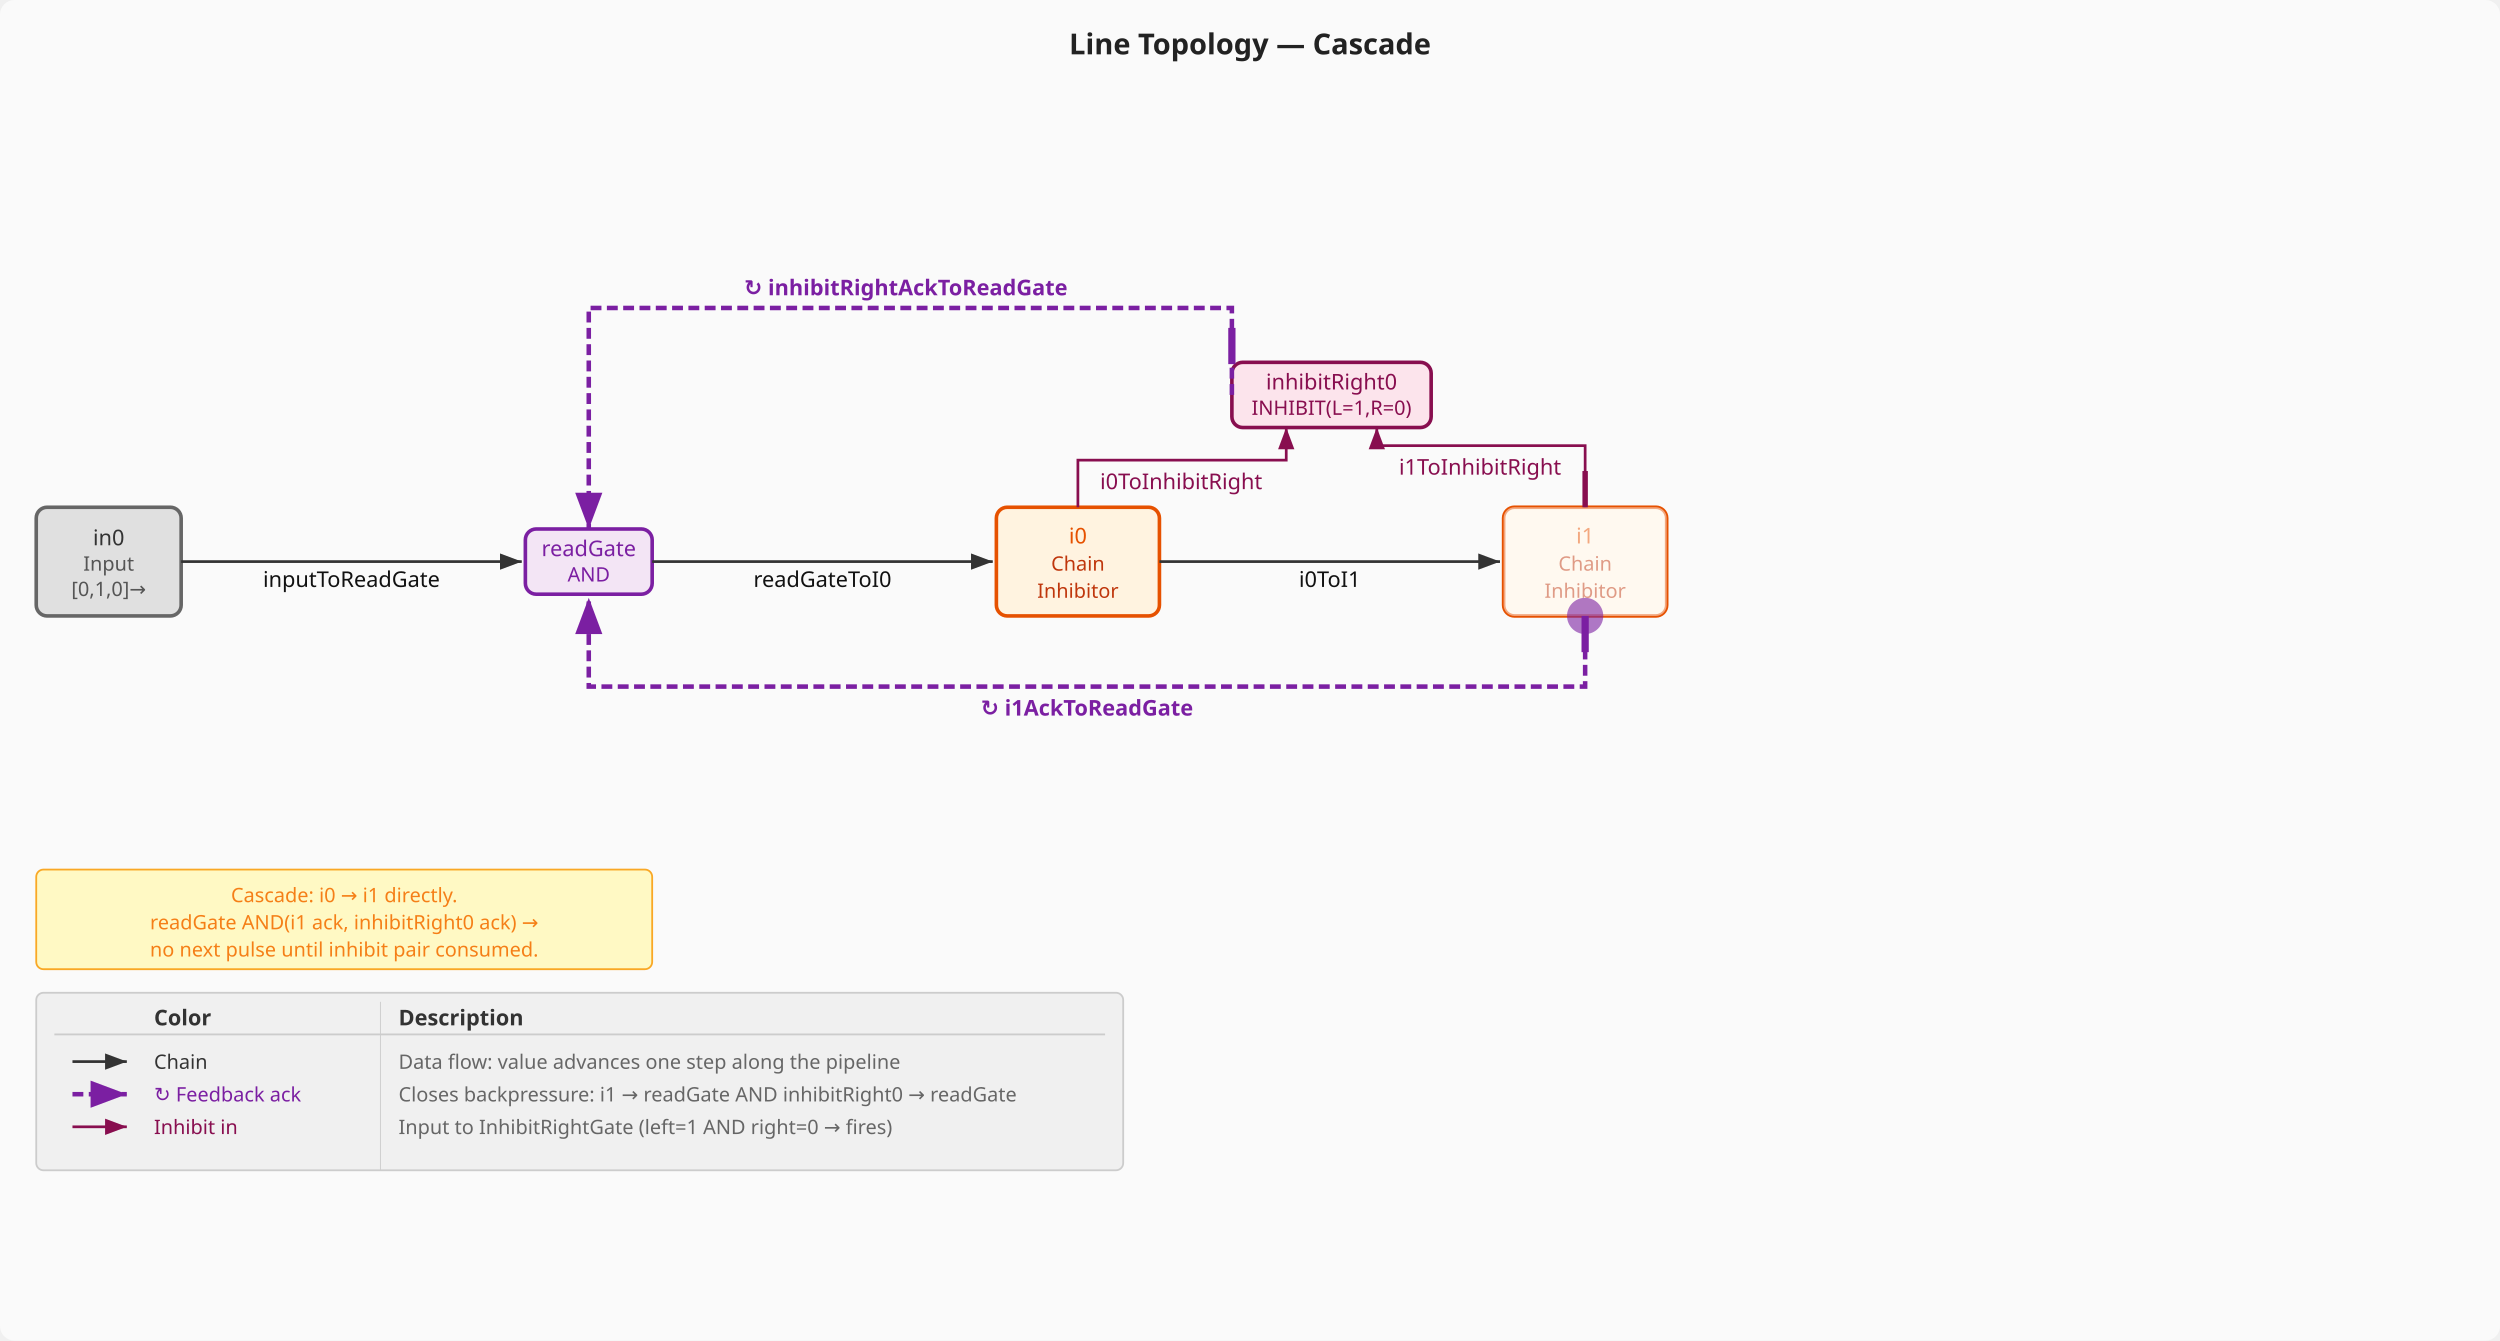
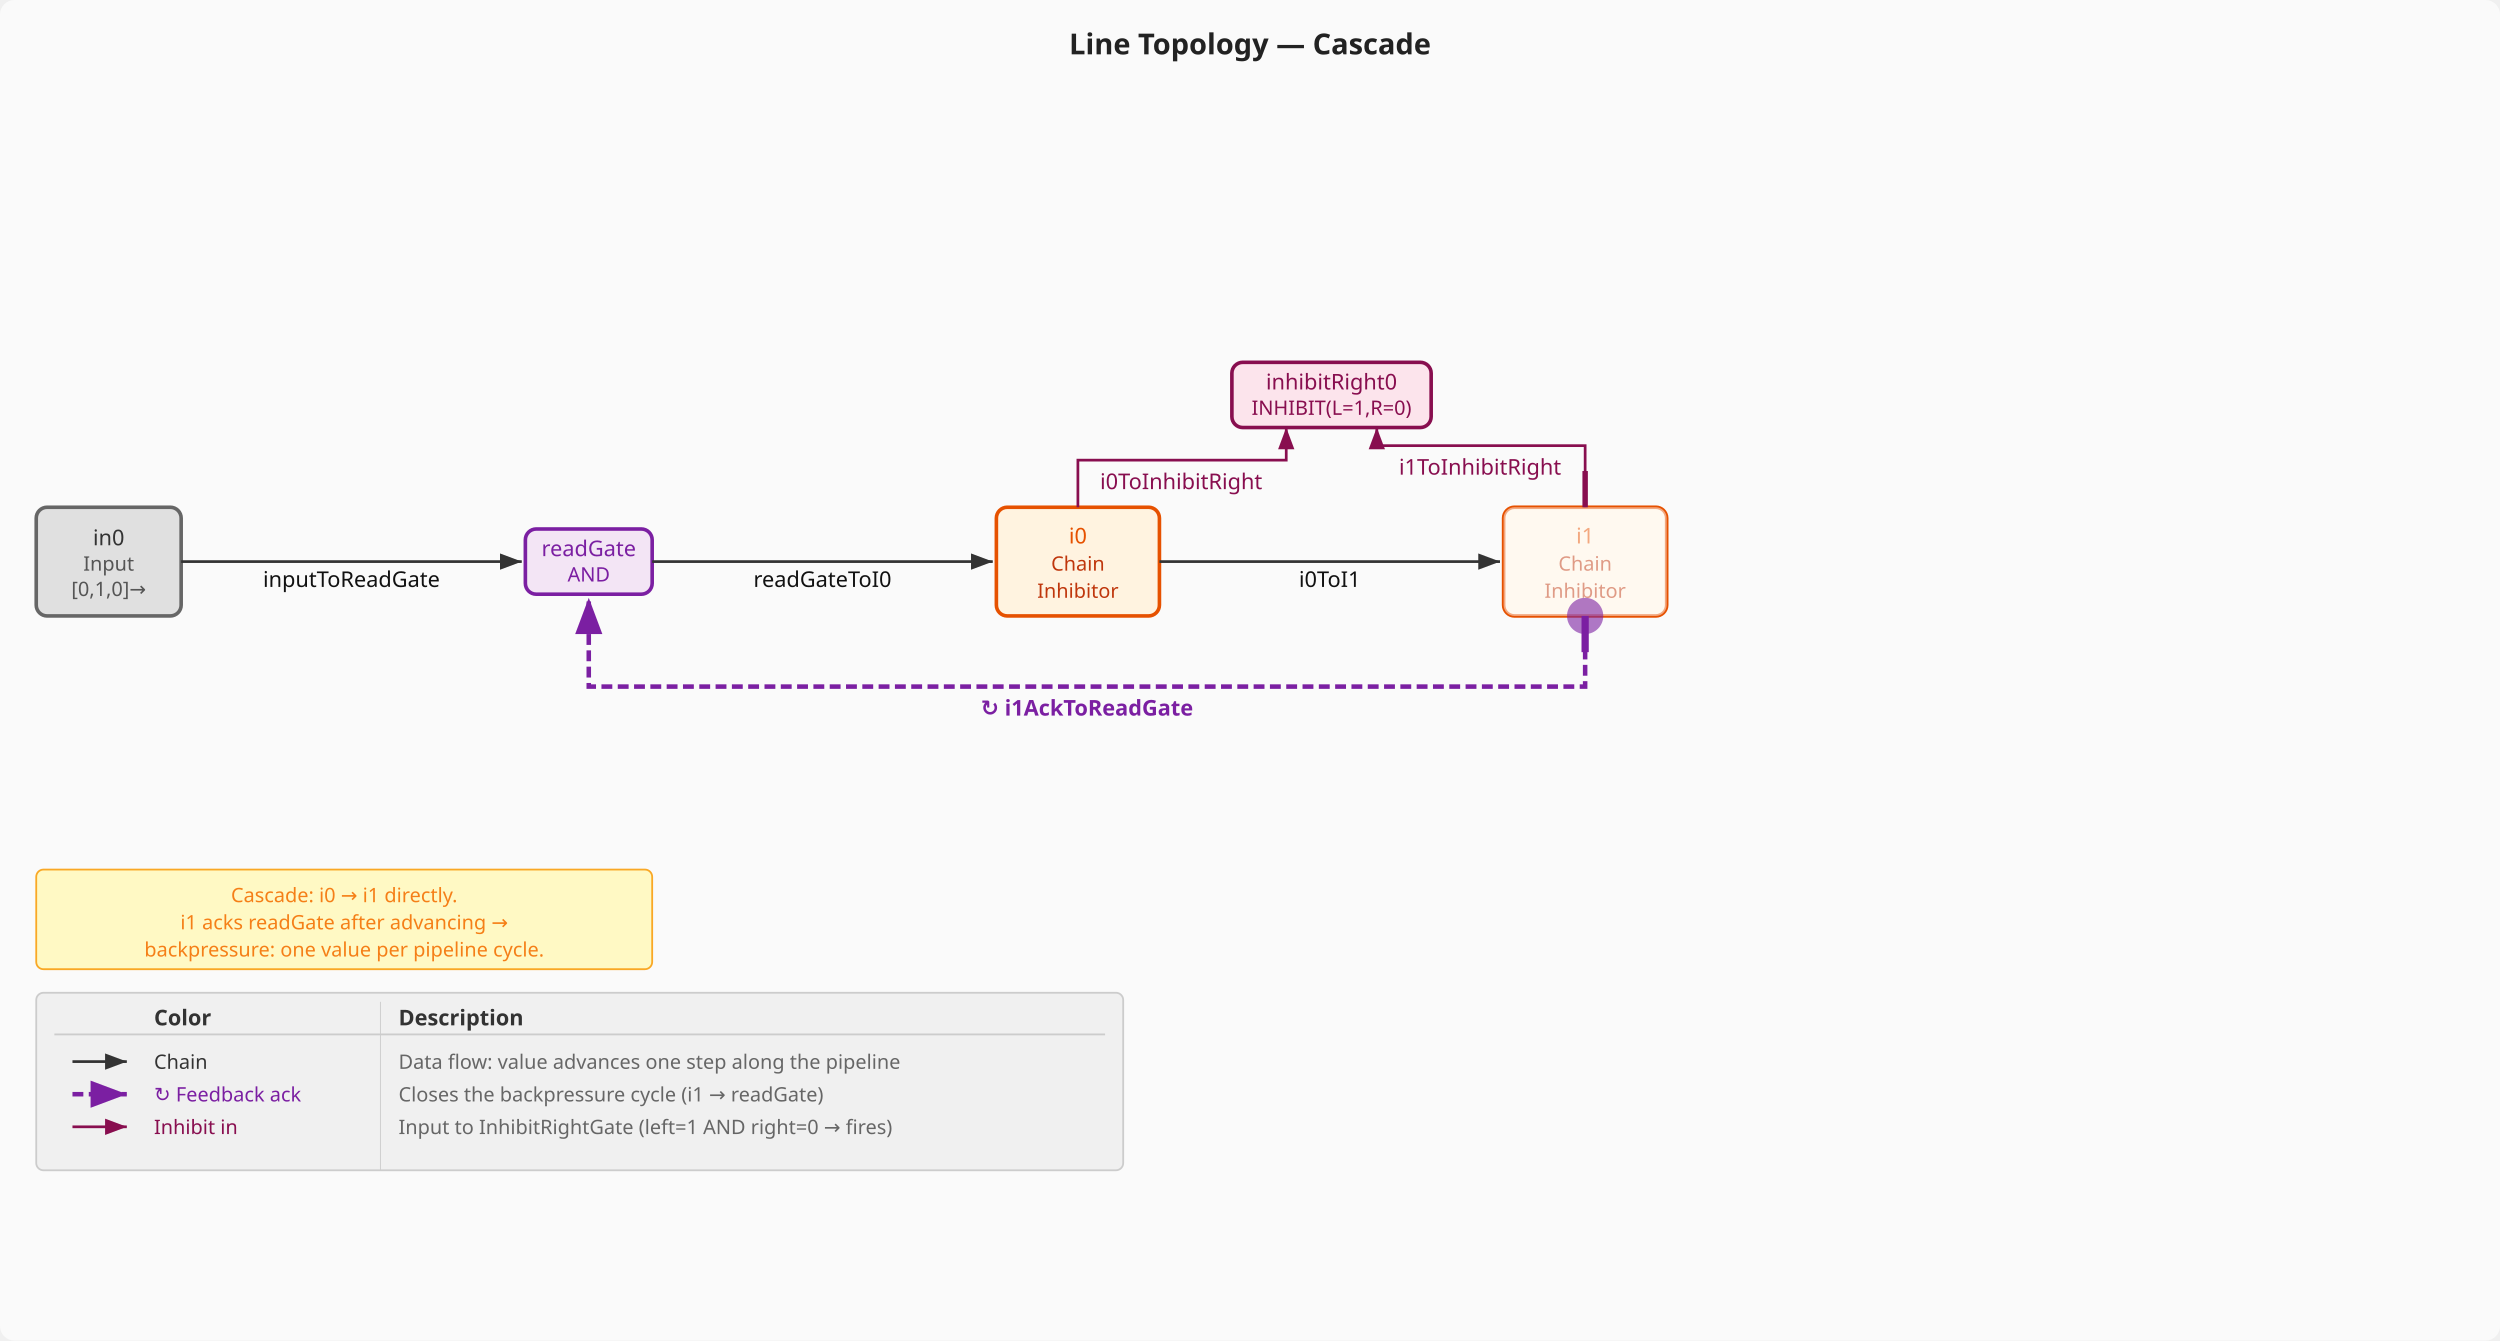
<svg xmlns="http://www.w3.org/2000/svg" viewBox="0 0 1380 740" font-weight="400" font-family="ui-sans-serif, system-ui, sans-serif">
  <style>
    svg { font-family: ui-sans-serif, system-ui, sans-serif; font-size: 12px; font-weight: 400; }

    /* ── Background ─────────────────────────────────────────── */
    .diagram-bg { fill: #fafafa; }

    /* ── Node shapes ─────────────────────────────────────────── */
    .shape-input       { fill: #e0e0e0; stroke: #666;    stroke-width: 2; }
    .shape-inhibitor   { fill: #fff3e0; stroke: #e65100; stroke-width: 2; }
    .shape-and-gate    { fill: #f3e5f5; stroke: #7b1fa2; stroke-width: 2; }
    .shape-inhibit-right { fill: #fce4ec; stroke: #880e4f; stroke-width: 2; }

    /* ── Node text ───────────────────────────────────────────── */
    .node-title    { text-anchor: middle; font-weight: normal; font-size: 12px; }
    .node-sublabel { text-anchor: middle; font-weight: normal; font-size: 11px; }
    .node-type     { text-anchor: middle; font-weight: normal; font-size: 11px; }

    .text-input         { fill: #333; }
    .text-sublabel      { fill: #555; }
    .text-inhibitor     { fill: #e65100; }
    .text-inhibitor-sub { fill: #bf360c; }
    .text-and-gate      { fill: #7b1fa2; }
    .text-inhibit-right { fill: #880e4f; }

    /* ── Edge lines ──────────────────────────────────────────── */
    .chain        { stroke: #333;    stroke-width: 1.5px; fill: none; marker-end: url(#arrow); }
    .feedback-ack { stroke: #7b1fa2; stroke-width: 2.5px; fill: none; stroke-dasharray: 6 3; marker-end: url(#arrow-magenta); }
    .inhibit-in   { stroke: #880e4f; stroke-width: 1.5px; fill: none; marker-end: url(#arrow-pink); }

    /* ── Edge labels ─────────────────────────────────────────── */
    .edge-label  { font-size: 12px; text-anchor: middle; }
    .value-label { font-size: 12px; text-anchor: middle; }

    /* ── Annotation / legend ─────────────────────────────────── */
    .behavior-note-bg  { fill: #fff9c4; stroke: #f9a825; }
    .behavior-note-text { fill: #f57f17; text-anchor: middle; }
    .legend-bg         { fill: #f0f0f0; stroke: #ccc; }
    .legend-heading    { font-weight: bold; font-size: 12px; fill: #333; }
    .legend-name       { font-size: 11px; }
    .legend-desc       { font-size: 11px; fill: #666; }
    .legend-divider    { stroke: #ccc; }
    .title-text        { font-size: 16px; font-weight: bold; fill: #222; text-anchor: middle; }
  </style>
  <defs>
    <marker id="arrow" markerWidth="8" markerHeight="6" refX="8" refY="3" orient="auto">
      <path d="M0,0 L8,3 L0,6" fill="#333" />
    </marker>
    <marker id="arrow-magenta" markerWidth="8" markerHeight="6" refX="8" refY="3" orient="auto">
      <path d="M0,0 L8,3 L0,6" fill="#7b1fa2" />
    </marker>
    <marker id="arrow-pink" markerWidth="8" markerHeight="6" refX="8" refY="3" orient="auto">
      <path d="M0,0 L8,3 L0,6" fill="#880e4f" />
    </marker>
  </defs>
  <rect width="1380" height="740" rx="8" class="diagram-bg" />
  <text x="690" y="30" class="title-text">Line Topology — Cascade</text>
  <g id="node-in0" data-role="input">
    <rect x="20" y="280" width="80" height="60" rx="6" class="shape-input" />
    <text x="60" y="301" font-weight="100" class="node-title text-input">in0</text>
    <text x="60" y="315" font-weight="100" class="node-sublabel text-sublabel">Input</text>
    <text x="60" y="329" font-weight="100" class="node-type text-sublabel">[0,1,0]→</text>
  </g>
  <g id="node-i0" data-role="inhibitor" data-index="0">
    <rect x="550" y="280" width="90" height="60" rx="6" class="shape-inhibitor" />
    <text x="595" y="300" font-weight="100" class="node-title text-inhibitor">i0</text>
    <text x="595" y="315" font-weight="100" class="node-sublabel text-inhibitor-sub">Chain</text>
    <text x="595" y="330" font-weight="100" class="node-sublabel text-inhibitor-sub">Inhibitor</text>
  </g>
  <g id="node-i1" data-role="inhibitor" data-index="1">
    <rect x="830" y="280" width="90" height="60" rx="6" class="shape-inhibitor" />
    <text x="875" y="300" font-weight="100" class="node-title text-inhibitor">i1</text>
    <text x="875" y="315" font-weight="100" class="node-sublabel text-inhibitor-sub">Chain</text>
    <text x="875" y="330" font-weight="100" class="node-sublabel text-inhibitor-sub">Inhibitor</text>
  </g>
  <g id="node-inhibitRight0" data-role="inhibit-right-gate">
    <rect x="680" y="200" width="110" height="36" rx="6" class="shape-inhibit-right" />
    <text x="735" y="215" font-weight="100" class="node-title text-inhibit-right">inhibitRight0</text>
    <text x="735" y="229" font-weight="100" class="node-type text-inhibit-right">INHIBIT(L=1,R=0)</text>
  </g>
  <g id="node-readGate" data-role="and-gate">
    <rect x="290" y="292" width="70" height="36" rx="6" class="shape-and-gate" />
    <text x="325" y="307" font-weight="100" class="node-title text-and-gate">readGate</text>
    <text x="325" y="321" font-weight="100" class="node-type text-and-gate">AND</text>
  </g>
  <g id="edge-readGateToI0" data-role="edge" class="chain">
    <line x1="360" y1="310" x2="548" y2="310" />
    <text x="454" y="324" font-weight="300" fill="#111" stroke="none" class="edge-label">readGateToI0</text>
  </g>
  <g id="edge-i0ToI1" data-role="edge" class="chain">
    <line x1="640" y1="310" x2="828" y2="310" />
    <text x="734" y="324" font-weight="300" fill="#111" stroke="none" class="edge-label">i0ToI1</text>
  </g>
  <g id="edge-inputToReadGate" data-role="edge" class="chain">
    <line x1="100" y1="310" x2="288" y2="310" />
    <text x="194" y="324" font-weight="300" fill="#111" stroke="none" class="edge-label" text-anchor="middle">inputToReadGate</text>
  </g>
  <g id="edge-i1AckToReadGate" data-role="edge" class="feedback-ack">
    <path d="M875,340 L875,379 L325,379 L325,330" />
    <text x="600" y="395" font-weight="600" fill="#7b1fa2" stroke="none" class="edge-label">↻ i1AckToReadGate</text>
  </g>
-   <g id="edge-inhibitRightAckToReadGate" data-role="edge" class="feedback-ack">
-     <path d="M680,218 L680,170 L325,170 L325,292" />
-     <text x="500" y="163" font-weight="600" fill="#7b1fa2" stroke="none" class="edge-label">↻ inhibitRightAckToReadGate</text>
-   </g>
  <g id="edge-i0ToInhibitRight" data-role="edge" class="inhibit-in">
    <path d="M595,280 L595,254 L710,254 L710,236" />
    <text x="652" y="270" font-weight="300" fill="#880e4f" stroke="none" class="edge-label">i0ToInhibitRight</text>
  </g>
  <g id="edge-i1ToInhibitRight" data-role="edge" class="inhibit-in">
    <path d="M875,280 L875,246 L760,246 L760,236" />
    <text x="817" y="262" font-weight="300" fill="#880e4f" stroke="none" class="edge-label">i1ToInhibitRight</text>
  </g>
  <g id="annotation-backpressure" data-role="annotation">
    <rect x="20" y="480" width="340" height="55" rx="4" class="behavior-note-bg" />
    <text x="190" y="498" font-size="11" class="behavior-note-text">Cascade: i0 → i1 directly.</text>
-     <text x="190" y="513" font-size="11" class="behavior-note-text">readGate AND(i1 ack, inhibitRight0 ack) →</text>
-     <text x="190" y="528" font-size="11" class="behavior-note-text">no next pulse until inhibit pair consumed.</text>
+     <text x="190" y="513" font-size="11" class="behavior-note-text">i1 acks readGate after advancing →</text>
+     <text x="190" y="528" font-size="11" class="behavior-note-text">backpressure: one value per pipeline cycle.</text>
  </g>
  <g id="legend" data-role="legend">
    <rect x="20" y="548" width="600" height="98" rx="4" class="legend-bg" />
    <text x="85" y="566" text-anchor="start" class="legend-heading">Color</text>
    <text x="220" y="566" text-anchor="start" class="legend-heading">Description</text>
    <line x1="30" y1="571" x2="610" y2="571" class="legend-divider" stroke-width="1" />
    <line x1="210" y1="553" x2="210" y2="646" class="legend-divider" stroke-width="0.5" />
    <g class="chain">
      <line x1="40" y1="586" x2="70" y2="586" />
    </g>
    <text x="85" y="590" text-anchor="start" class="legend-name" fill="#333">Chain</text>
    <text x="220" y="590" text-anchor="start" class="legend-desc">Data flow: value advances one step along the pipeline</text>
    <g class="feedback-ack">
      <line x1="40" y1="604" x2="70" y2="604" />
    </g>
    <text x="85" y="608" text-anchor="start" class="legend-name" fill="#7b1fa2">↻ Feedback ack</text>
-     <text x="220" y="608" text-anchor="start" class="legend-desc">Closes backpressure: i1 → readGate AND inhibitRight0 → readGate</text>
+     <text x="220" y="608" text-anchor="start" class="legend-desc">Closes the backpressure cycle (i1 → readGate)</text>
    <g class="inhibit-in">
      <line x1="40" y1="622" x2="70" y2="622" />
    </g>
    <text x="85" y="626" text-anchor="start" class="legend-name" fill="#880e4f">Inhibit in</text>
    <text x="220" y="626" text-anchor="start" class="legend-desc">Input to InhibitRightGate (left=1 AND right=0 → fires)</text>
  </g>
  <rect x="830" y="280" width="90" height="60" rx="6" fill="white" stroke="none" opacity="0.5" pointer-events="none">
    <animate attributeName="opacity" values="0.5;0;0;0.5;0" keyTimes="0;0.080;0.983;0.988;1" dur="16.902s" repeatCount="indefinite" />
  </rect>
  <rect x="690" y="200" width="90" height="36" rx="6" fill="white" stroke="none" opacity="0" pointer-events="none">
    <animate attributeName="opacity" values="0;0;0.5;0;0" keyTimes="0;0.974;0.979;0.989;1" dur="16.902s" repeatCount="indefinite" />
  </rect>
  <rect x="20" y="280" width="80" height="60" rx="6" fill="white" stroke="none" opacity="0" pointer-events="none">
    <animate attributeName="opacity" values="0;0;0.5;0;0" keyTimes="0;0.263;0.265;0.315;1" dur="16.902s" repeatCount="indefinite" />
  </rect>
  <rect x="290" y="292" width="70" height="36" rx="6" fill="white" stroke="none" opacity="0" pointer-events="none">
    <animate attributeName="opacity" values="0;0;0.5;0;0" keyTimes="0;0.716;0.722;0.774;1" dur="16.902s" repeatCount="indefinite" />
  </rect>
  <rect x="550" y="280" width="90" height="60" rx="6" fill="white" stroke="none" opacity="0" pointer-events="none">
    <animate attributeName="opacity" values="0;0;0.5;0;0" keyTimes="0;0.856;0.861;0.913;1" dur="16.902s" repeatCount="indefinite" />
  </rect>
  <path d="M875,340 L875,379 L325,379 L325,330" stroke="#7b1fa2" stroke-width="4" fill="none" stroke-dasharray="20,9999" stroke-dashoffset="0" opacity="1" pointer-events="none">
    <animate attributeName="stroke-dashoffset" values="0;-638;-638" keyTimes="0;0.529;1" dur="16.902s" repeatCount="indefinite" />
    <animate attributeName="opacity" values="1;1;0;0" keyTimes="0;0.529;0.532;1" dur="16.902s" repeatCount="indefinite" />
  </path>
  <circle cx="875" cy="340" r="10" fill="#7b1fa2" stroke="none" opacity="0.6" pointer-events="none">
    <animate attributeName="opacity" values="0.6;0;0" keyTimes="0;0.032;1" dur="16.902s" repeatCount="indefinite" />
  </circle>
-   <path d="M680,218 L680,170 L325,170 L325,292" stroke="#7b1fa2" stroke-width="4" fill="none" stroke-dasharray="20,9999" stroke-dashoffset="0" opacity="0" pointer-events="none">
-     <animate attributeName="stroke-dashoffset" values="0;0;-17;-17" keyTimes="0;0.987;1;1" dur="16.902s" repeatCount="indefinite" />
-     <animate attributeName="opacity" values="0;0;1;1" keyTimes="0;0.985;0.987;1" dur="16.902s" repeatCount="indefinite" />
-   </path>
-   <path d="M680,218 L680,170 L325,170 L325,292" stroke="#7b1fa2" stroke-width="4" fill="none" stroke-dasharray="20,9999" stroke-dashoffset="-17" opacity="1" pointer-events="none">
-     <animate attributeName="stroke-dashoffset" values="-17;-525;-525" keyTimes="0;0.375;1" dur="16.902s" repeatCount="indefinite" />
-     <animate attributeName="opacity" values="1;1;0;0" keyTimes="0;0.375;0.378;1" dur="16.902s" repeatCount="indefinite" />
-   </path>
-   <circle cx="680" cy="218" r="8" fill="#7b1fa2" stroke="none" opacity="0" pointer-events="none">
-     <animate attributeName="opacity" values="0;0;0.6;0;0" keyTimes="0;0.985;0.987;1;1" dur="16.902s" repeatCount="indefinite" />
-   </circle>
  <path d="M875,280 L875,246 L760,246 L760,236" stroke="#880e4f" stroke-width="3" fill="none" stroke-dasharray="20,9999" stroke-dashoffset="0" opacity="1" pointer-events="none">
    <animate attributeName="stroke-dashoffset" values="0;-159;-159" keyTimes="0;0.119;1" dur="16.902s" repeatCount="indefinite" />
    <animate attributeName="opacity" values="1;1;0;0" keyTimes="0;0.119;0.124;1" dur="16.902s" repeatCount="indefinite" />
  </path>
  <path d="M100,310 L288,310" stroke="#333" stroke-width="3" fill="none" stroke-dasharray="20,9999" stroke-dashoffset="0" opacity="0" pointer-events="none">
    <animate attributeName="stroke-dashoffset" values="0;0;-188;-188" keyTimes="0;0.265;0.405;1" dur="16.902s" repeatCount="indefinite" />
    <animate attributeName="opacity" values="0;0;1;1;0;0" keyTimes="0;0.263;0.265;0.405;0.410;1" dur="16.902s" repeatCount="indefinite" />
  </path>
  <path d="M360,310 L548,310" stroke="#333" stroke-width="3" fill="none" stroke-dasharray="20,9999" stroke-dashoffset="0" opacity="0" pointer-events="none">
    <animate attributeName="stroke-dashoffset" values="0;0;-188;-188" keyTimes="0;0.722;0.861;1" dur="16.902s" repeatCount="indefinite" />
    <animate attributeName="opacity" values="0;0;1;1;0;0" keyTimes="0;0.716;0.722;0.861;0.866;1" dur="16.902s" repeatCount="indefinite" />
  </path>
  <path d="M595,280 L595,254 L710,254 L710,236" stroke="#880e4f" stroke-width="3" fill="none" stroke-dasharray="20,9999" stroke-dashoffset="0" opacity="0" pointer-events="none">
    <animate attributeName="stroke-dashoffset" values="0;0;-159;-159" keyTimes="0;0.861;0.979;1" dur="16.902s" repeatCount="indefinite" />
    <animate attributeName="opacity" values="0;0;1;1;0;0" keyTimes="0;0.856;0.861;0.979;0.984;1" dur="16.902s" repeatCount="indefinite" />
  </path>
  <path d="M640,310 L828,310" stroke="#333" stroke-width="3" fill="none" stroke-dasharray="20,9999" stroke-dashoffset="0" opacity="0" pointer-events="none">
    <animate attributeName="stroke-dashoffset" values="0;0;-188;-188" keyTimes="0;0.861;1;1" dur="16.902s" repeatCount="indefinite" />
    <animate attributeName="opacity" values="0;0;1;1;0" keyTimes="0;0.856;0.861;0.999;1" dur="16.902s" repeatCount="indefinite" />
  </path>
  <g opacity="1" pointer-events="none">
    <animateMotion path="M875,270 L875,236 L760,236 L760,226" keyTimes="0;0.040;1" keyPoints="0;1;1" dur="50.706s" repeatCount="indefinite" calcMode="linear" />
    <animate attributeName="opacity" values="1;1;0;0" keyTimes="0;0.040;0.045;1" dur="50.706s" repeatCount="indefinite" />
    <rect x="-8" y="-15" width="16" height="14" rx="3" fill="#fce4ec" stroke="#880e4f" stroke-width="1" />
    <text x="0" y="-4" text-anchor="middle" font-size="11" font-weight="600" fill="#880e4f" stroke="none">0</text>
  </g>
  <g opacity="0" pointer-events="none">
    <animateMotion path="M875,270 L875,236 L760,236 L760,226" keyTimes="0;0.333;0.373;1" keyPoints="0;0;1;1" dur="50.706s" repeatCount="indefinite" calcMode="linear" />
    <animate attributeName="opacity" values="0;0;1;1;0;0" keyTimes="0;0.331;0.333;0.373;0.378;1" dur="50.706s" repeatCount="indefinite" />
    <rect x="-8" y="-15" width="16" height="14" rx="3" fill="#fce4ec" stroke="#880e4f" stroke-width="1" />
    <text x="0" y="-4" text-anchor="middle" font-size="11" font-weight="600" fill="#880e4f" stroke="none">0</text>
  </g>
  <g opacity="0" pointer-events="none">
    <animateMotion path="M875,270 L875,236 L760,236 L760,226" keyTimes="0;0.667;0.706;1" keyPoints="0;0;1;1" dur="50.706s" repeatCount="indefinite" calcMode="linear" />
    <animate attributeName="opacity" values="0;0;1;1;0;0" keyTimes="0;0.665;0.667;0.706;0.711;1" dur="50.706s" repeatCount="indefinite" />
    <rect x="-8" y="-15" width="16" height="14" rx="3" fill="#fce4ec" stroke="#880e4f" stroke-width="1" />
    <text x="0" y="-4" text-anchor="middle" font-size="11" font-weight="600" fill="#880e4f" stroke="none">1</text>
  </g>
  <g opacity="0" pointer-events="none">
    <animateMotion path="M100,300 L288,300" keyTimes="0;0.088;0.135;1" keyPoints="0;0;1;1" dur="50.706s" repeatCount="indefinite" calcMode="linear" />
    <animate attributeName="opacity" values="0;0;1;1;0;0" keyTimes="0;0.086;0.088;0.135;0.140;1" dur="50.706s" repeatCount="indefinite" />
    <rect x="-8" y="-15" width="16" height="14" rx="3" fill="#eee" stroke="#333" stroke-width="1" />
    <text x="0" y="-4" text-anchor="middle" font-size="11" font-weight="600" fill="#333" stroke="none">0</text>
  </g>
  <g opacity="0" pointer-events="none">
    <animateMotion path="M100,300 L288,300" keyTimes="0;0.422;0.468;1" keyPoints="0;0;1;1" dur="50.706s" repeatCount="indefinite" calcMode="linear" />
    <animate attributeName="opacity" values="0;0;1;1;0;0" keyTimes="0;0.420;0.422;0.468;0.473;1" dur="50.706s" repeatCount="indefinite" />
    <rect x="-8" y="-15" width="16" height="14" rx="3" fill="#eee" stroke="#333" stroke-width="1" />
    <text x="0" y="-4" text-anchor="middle" font-size="11" font-weight="600" fill="#333" stroke="none">1</text>
  </g>
  <g opacity="0" pointer-events="none">
    <animateMotion path="M100,300 L288,300" keyTimes="0;0.755;0.802;1" keyPoints="0;0;1;1" dur="50.706s" repeatCount="indefinite" calcMode="linear" />
    <animate attributeName="opacity" values="0;0;1;1;0;0" keyTimes="0;0.753;0.755;0.802;0.807;1" dur="50.706s" repeatCount="indefinite" />
    <rect x="-8" y="-15" width="16" height="14" rx="3" fill="#eee" stroke="#333" stroke-width="1" />
    <text x="0" y="-4" text-anchor="middle" font-size="11" font-weight="600" fill="#333" stroke="none">0</text>
  </g>
  <g opacity="0" pointer-events="none">
    <animateMotion path="M360,300 L548,300" keyTimes="0;0.241;0.287;1" keyPoints="0;0;1;1" dur="50.706s" repeatCount="indefinite" calcMode="linear" />
    <animate attributeName="opacity" values="0;0;1;1;0;0" keyTimes="0;0.239;0.241;0.287;0.292;1" dur="50.706s" repeatCount="indefinite" />
    <rect x="-8" y="-15" width="16" height="14" rx="3" fill="#eee" stroke="#333" stroke-width="1" />
    <text x="0" y="-4" text-anchor="middle" font-size="11" font-weight="600" fill="#333" stroke="none">0</text>
  </g>
  <g opacity="0" pointer-events="none">
    <animateMotion path="M360,300 L548,300" keyTimes="0;0.574;0.620;1" keyPoints="0;0;1;1" dur="50.706s" repeatCount="indefinite" calcMode="linear" />
    <animate attributeName="opacity" values="0;0;1;1;0;0" keyTimes="0;0.572;0.574;0.620;0.625;1" dur="50.706s" repeatCount="indefinite" />
    <rect x="-8" y="-15" width="16" height="14" rx="3" fill="#eee" stroke="#333" stroke-width="1" />
    <text x="0" y="-4" text-anchor="middle" font-size="11" font-weight="600" fill="#333" stroke="none">1</text>
  </g>
  <g opacity="0" pointer-events="none">
    <animateMotion path="M360,300 L548,300" keyTimes="0;0.907;0.954;1" keyPoints="0;0;1;1" dur="50.706s" repeatCount="indefinite" calcMode="linear" />
    <animate attributeName="opacity" values="0;0;1;1;0;0" keyTimes="0;0.905;0.907;0.954;0.959;1" dur="50.706s" repeatCount="indefinite" />
    <rect x="-8" y="-15" width="16" height="14" rx="3" fill="#eee" stroke="#333" stroke-width="1" />
    <text x="0" y="-4" text-anchor="middle" font-size="11" font-weight="600" fill="#333" stroke="none">0</text>
  </g>
  <g opacity="0" pointer-events="none">
    <animateMotion path="M595,270 L595,244 L710,244 L710,226" keyTimes="0;0.287;0.326;1" keyPoints="0;0;1;1" dur="50.706s" repeatCount="indefinite" calcMode="linear" />
    <animate attributeName="opacity" values="0;0;1;1;0;0" keyTimes="0;0.285;0.287;0.326;0.331;1" dur="50.706s" repeatCount="indefinite" />
    <rect x="-8" y="-15" width="16" height="14" rx="3" fill="#fce4ec" stroke="#880e4f" stroke-width="1" />
    <text x="0" y="-4" text-anchor="middle" font-size="11" font-weight="600" fill="#880e4f" stroke="none">0</text>
  </g>
  <g opacity="0" pointer-events="none">
    <animateMotion path="M595,270 L595,244 L710,244 L710,226" keyTimes="0;0.620;0.660;1" keyPoints="0;0;1;1" dur="50.706s" repeatCount="indefinite" calcMode="linear" />
    <animate attributeName="opacity" values="0;0;1;1;0;0" keyTimes="0;0.618;0.620;0.660;0.665;1" dur="50.706s" repeatCount="indefinite" />
    <rect x="-8" y="-15" width="16" height="14" rx="3" fill="#fce4ec" stroke="#880e4f" stroke-width="1" />
    <text x="0" y="-4" text-anchor="middle" font-size="11" font-weight="600" fill="#880e4f" stroke="none">1</text>
  </g>
  <g opacity="0" pointer-events="none">
    <animateMotion path="M595,270 L595,244 L710,244 L710,226" keyTimes="0;0.954;0.993;1" keyPoints="0;0;1;1" dur="50.706s" repeatCount="indefinite" calcMode="linear" />
    <animate attributeName="opacity" values="0;0;1;1;0;0" keyTimes="0;0.952;0.954;0.993;0.998;1" dur="50.706s" repeatCount="indefinite" />
    <rect x="-8" y="-15" width="16" height="14" rx="3" fill="#fce4ec" stroke="#880e4f" stroke-width="1" />
    <text x="0" y="-4" text-anchor="middle" font-size="11" font-weight="600" fill="#880e4f" stroke="none">0</text>
  </g>
  <g opacity="0" pointer-events="none">
    <animateMotion path="M640,300 L828,300" keyTimes="0;0.287;0.333;1" keyPoints="0;0;1;1" dur="50.706s" repeatCount="indefinite" calcMode="linear" />
    <animate attributeName="opacity" values="0;0;1;1;0;0" keyTimes="0;0.285;0.287;0.333;0.338;1" dur="50.706s" repeatCount="indefinite" />
    <rect x="-8" y="-15" width="16" height="14" rx="3" fill="#eee" stroke="#333" stroke-width="1" />
    <text x="0" y="-4" text-anchor="middle" font-size="11" font-weight="600" fill="#333" stroke="none">0</text>
  </g>
  <g opacity="0" pointer-events="none">
    <animateMotion path="M640,300 L828,300" keyTimes="0;0.620;0.667;1" keyPoints="0;0;1;1" dur="50.706s" repeatCount="indefinite" calcMode="linear" />
    <animate attributeName="opacity" values="0;0;1;1;0;0" keyTimes="0;0.618;0.620;0.667;0.672;1" dur="50.706s" repeatCount="indefinite" />
    <rect x="-8" y="-15" width="16" height="14" rx="3" fill="#eee" stroke="#333" stroke-width="1" />
    <text x="0" y="-4" text-anchor="middle" font-size="11" font-weight="600" fill="#333" stroke="none">1</text>
  </g>
  <g opacity="0" pointer-events="none">
    <animateMotion path="M640,300 L828,300" keyTimes="0;0.954;1" keyPoints="0;0;1" dur="50.706s" repeatCount="indefinite" calcMode="linear" />
    <animate attributeName="opacity" values="0;0;1;1;0" keyTimes="0;0.952;0.954;0.999;1" dur="50.706s" repeatCount="indefinite" />
    <rect x="-8" y="-15" width="16" height="14" rx="3" fill="#eee" stroke="#333" stroke-width="1" />
    <text x="0" y="-4" text-anchor="middle" font-size="11" font-weight="600" fill="#333" stroke="none">0</text>
  </g>
</svg>
